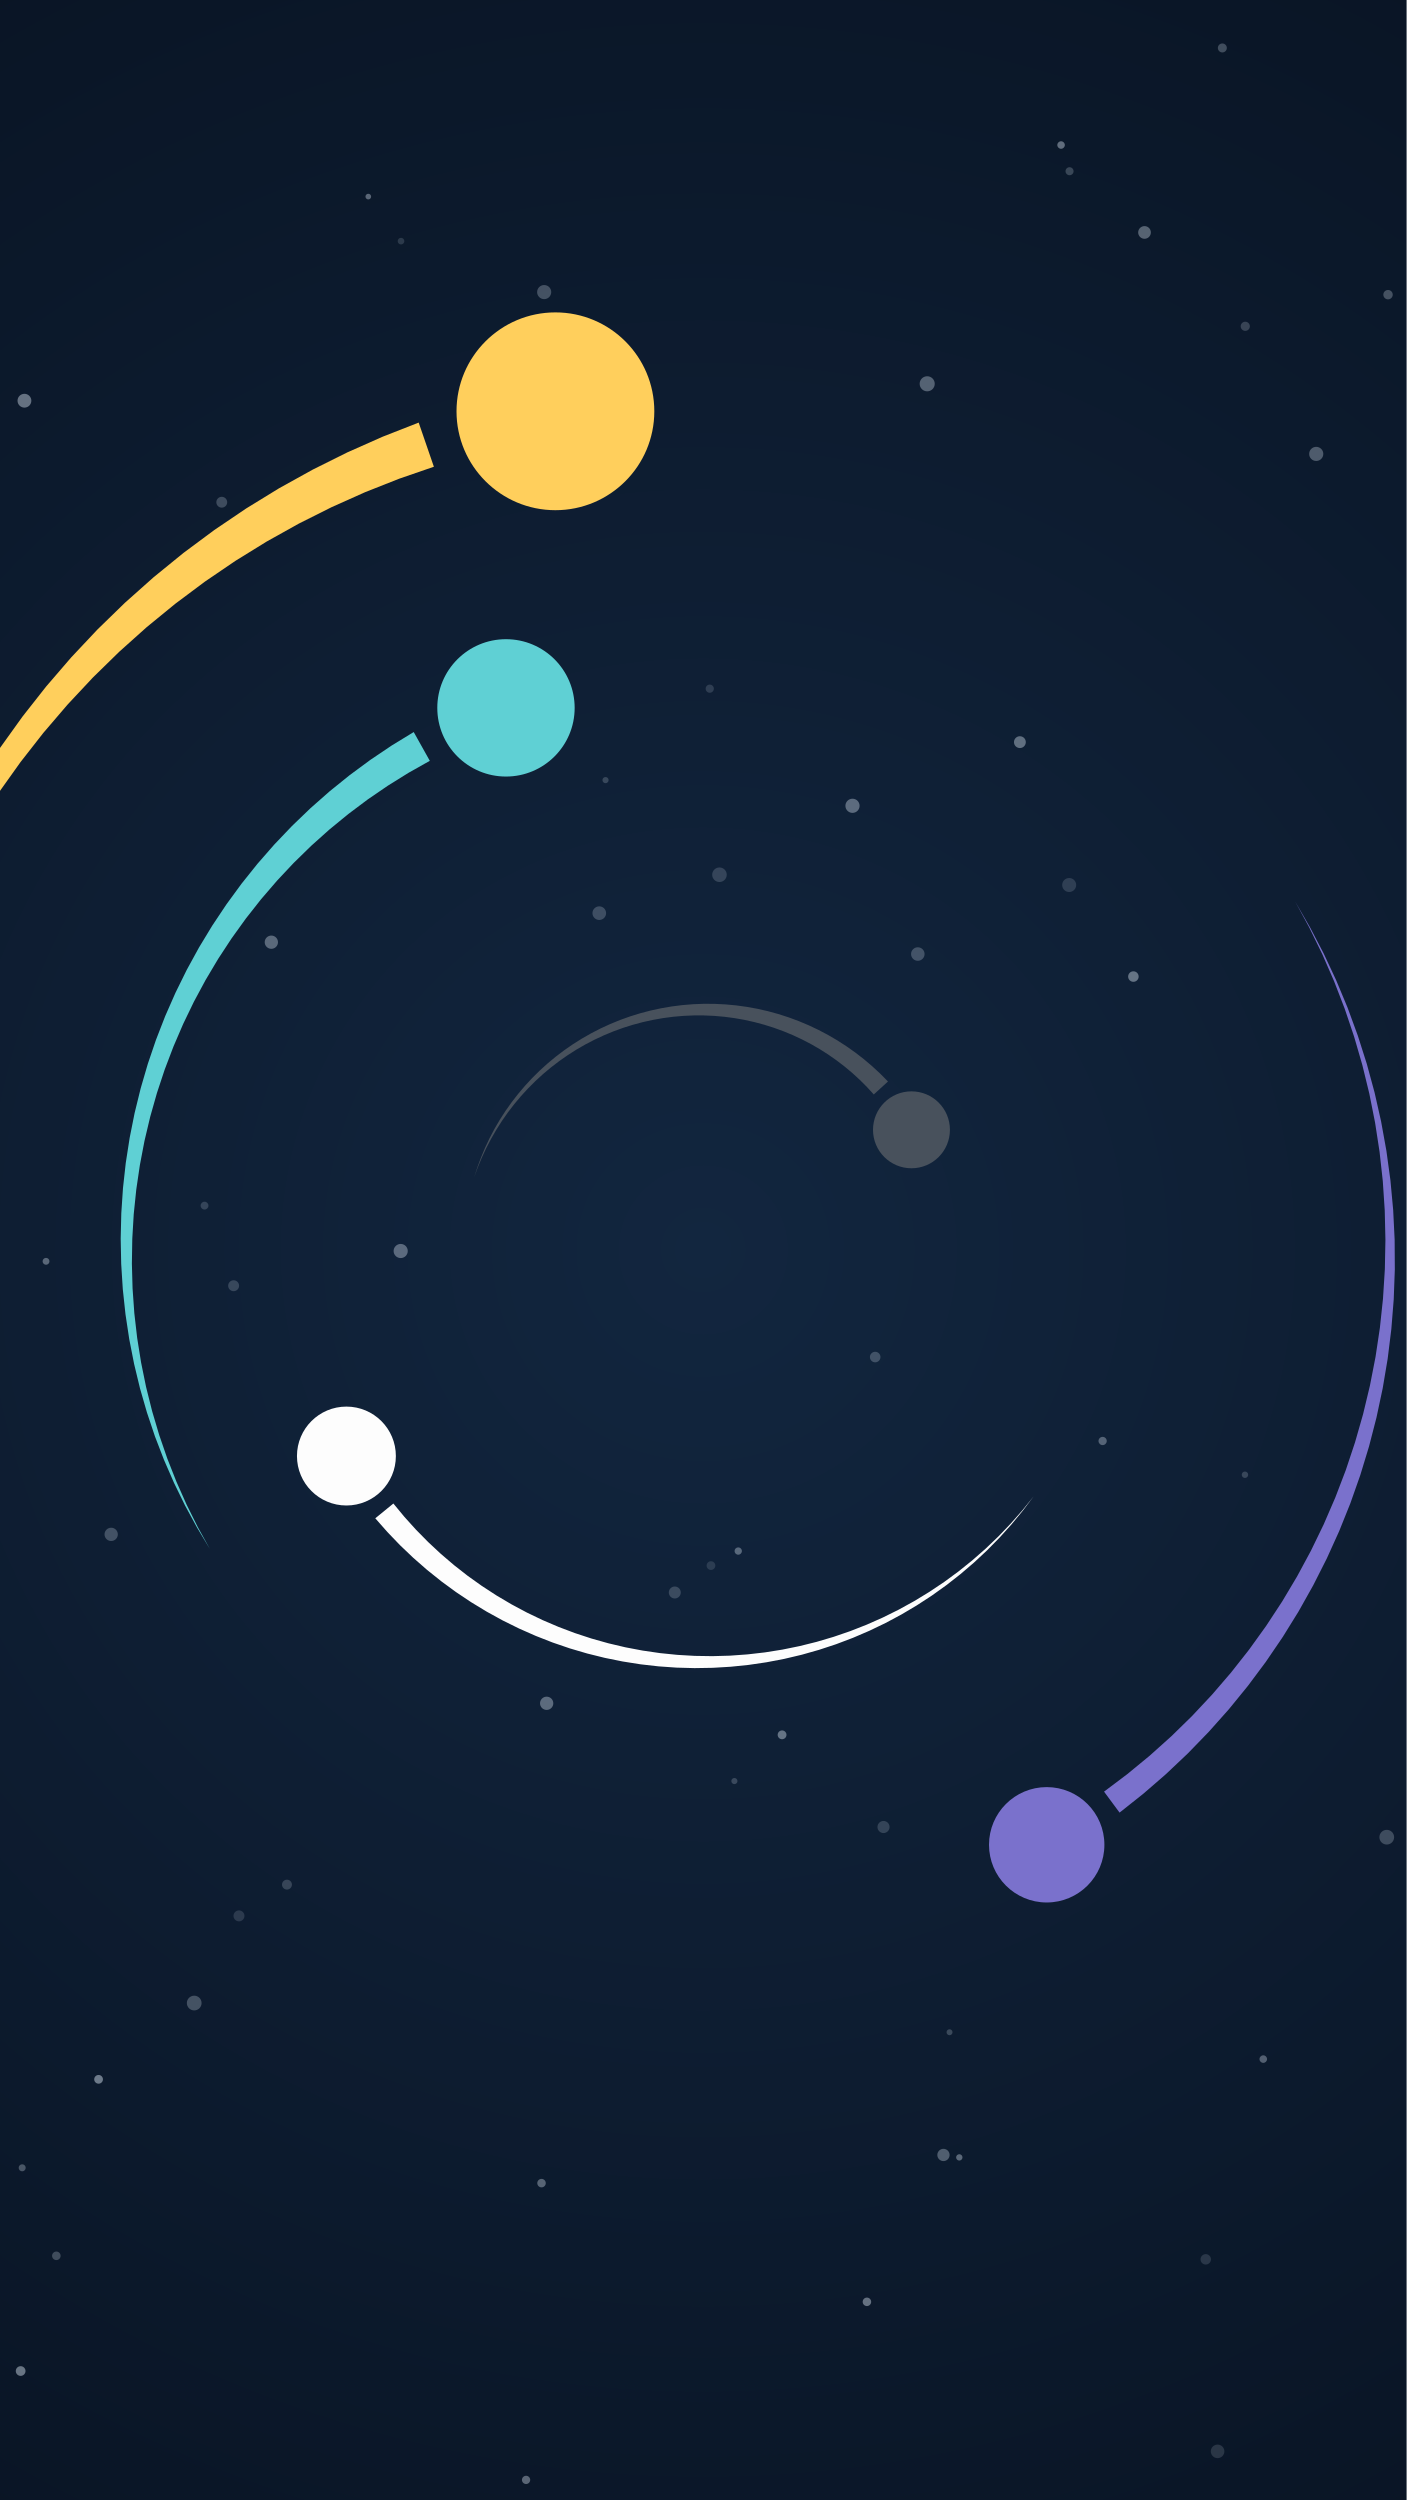
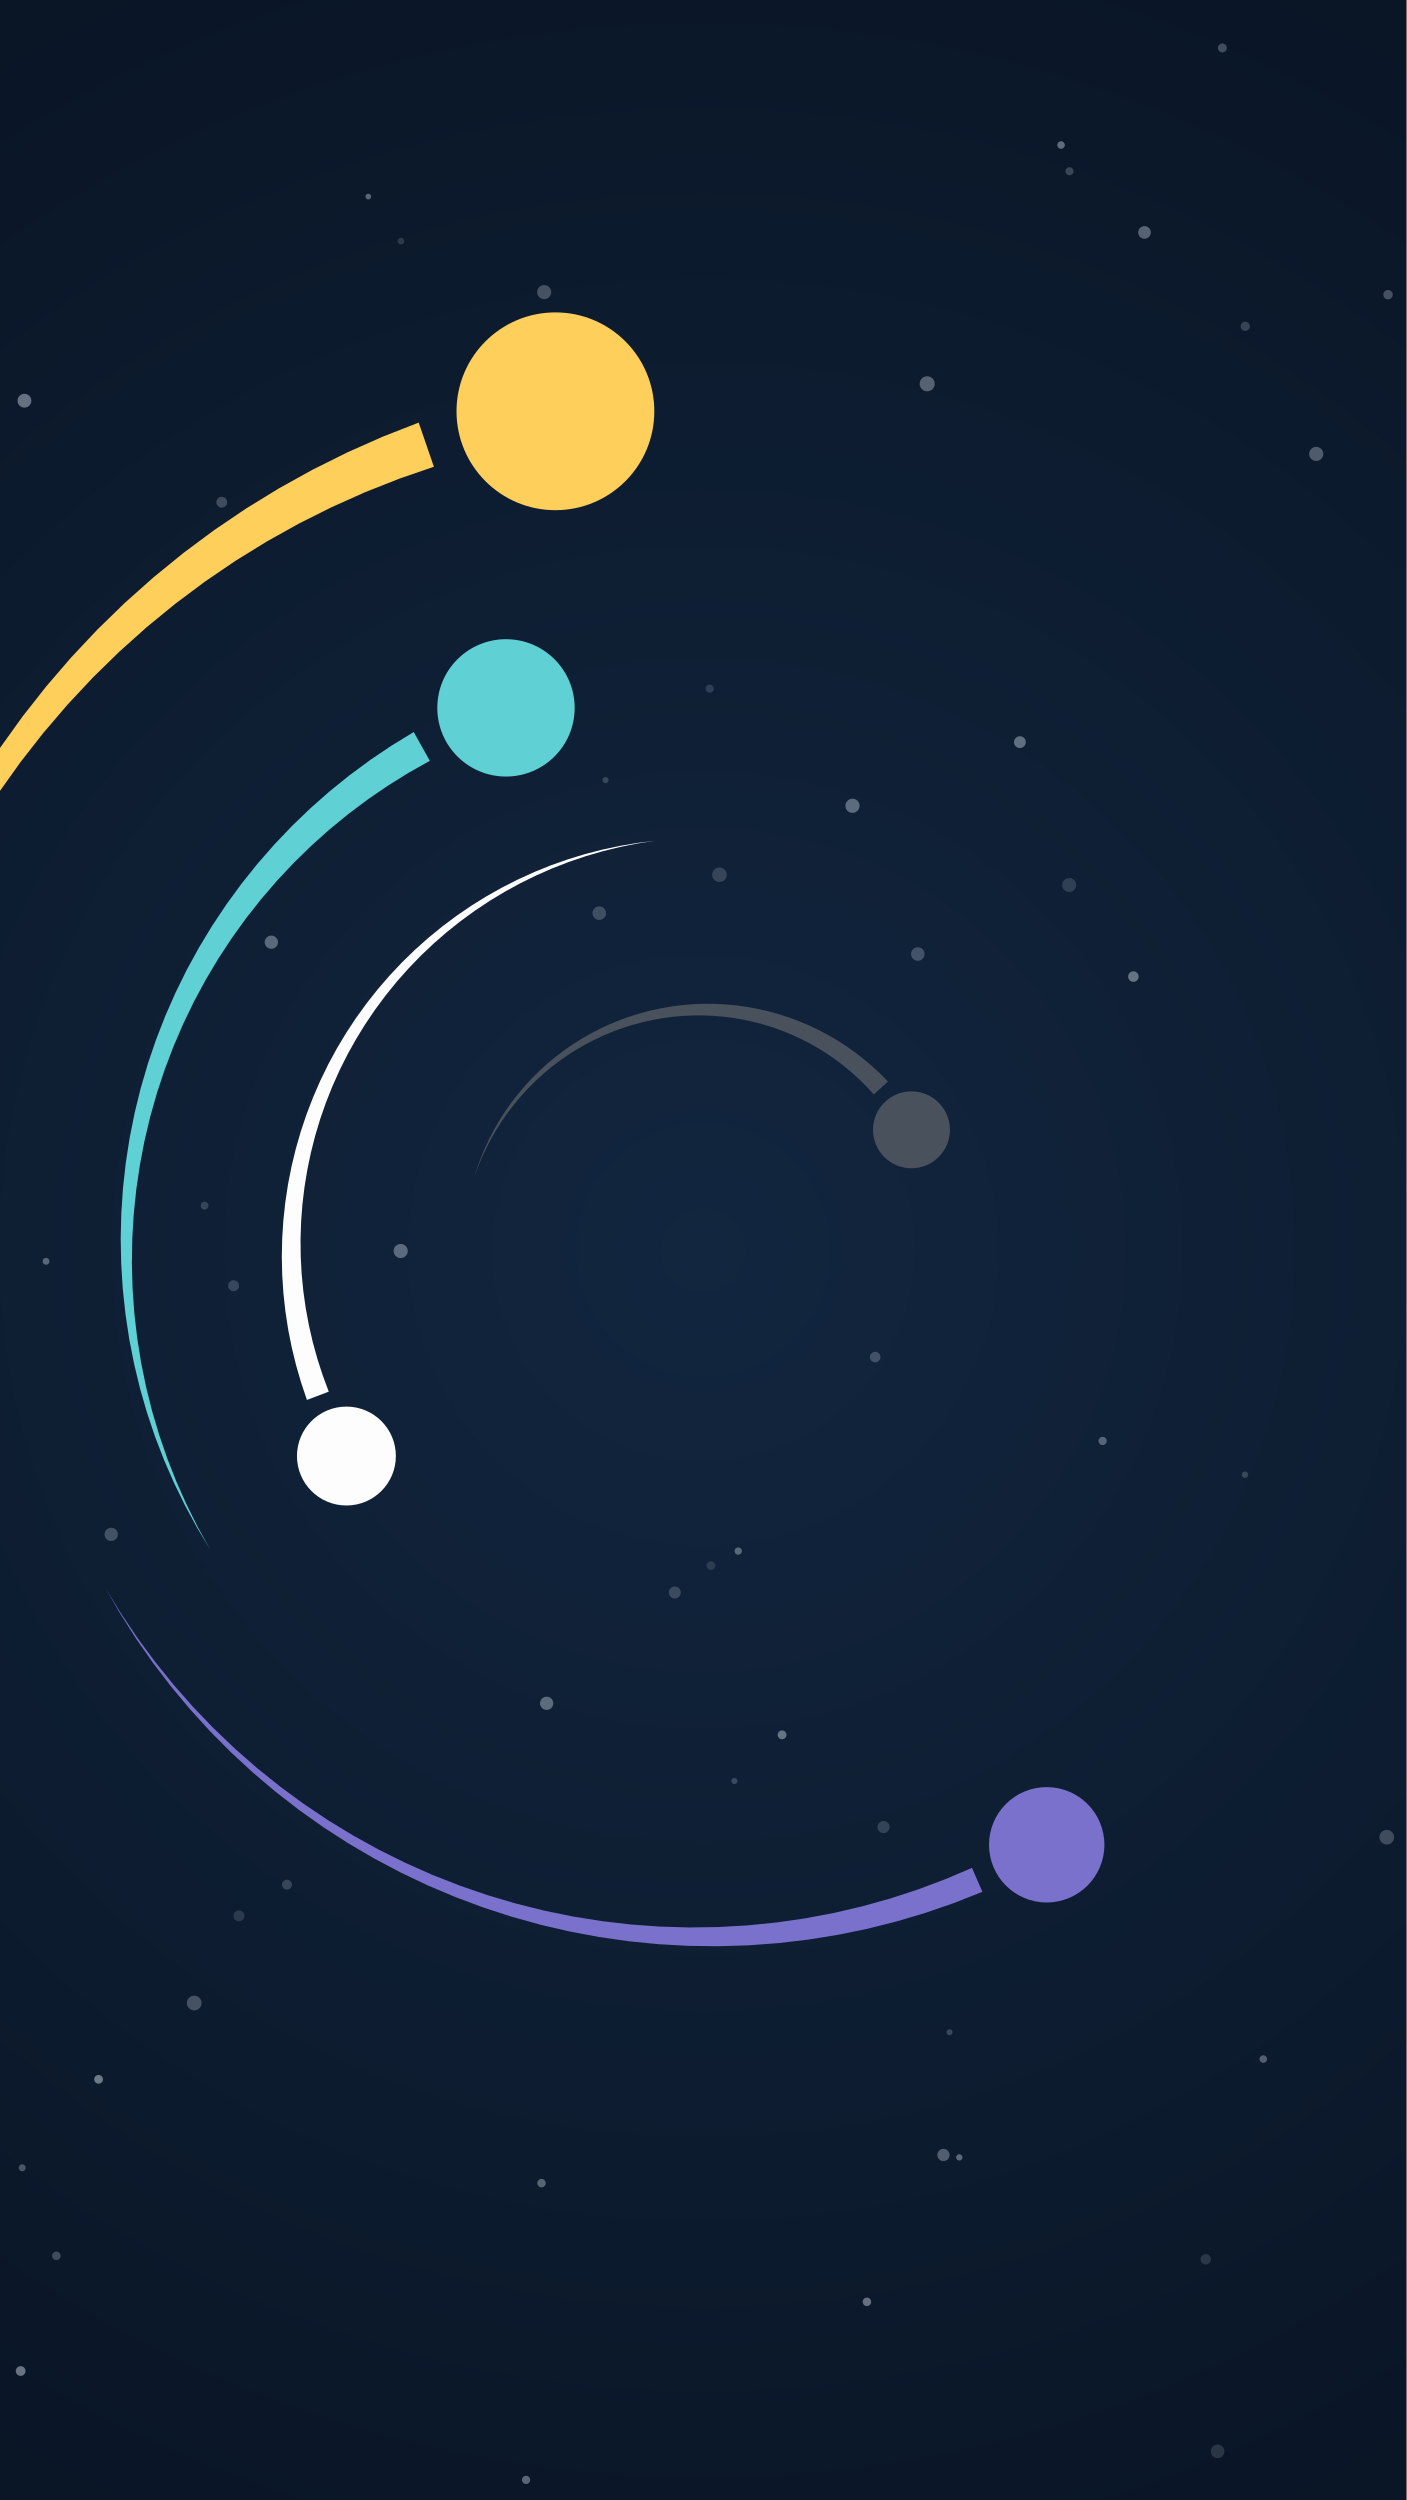
<svg xmlns="http://www.w3.org/2000/svg" width="1024" height="1820" viewBox="0 0 1024 1820">
  <defs>
    <radialGradient id="sky" gradientUnits="userSpaceOnUse" cx="512" cy="910" r="1419.6">
      <stop offset="0%" stop-color="#12263f" />
      <stop offset="52%" stop-color="#0c1a2d" />
      <stop offset="100%" stop-color="#070f1c" />
    </radialGradient>
  </defs>
  <rect width="1024" height="1820" fill="url(#sky)" />
  <g fill="#dbe6f2">
    <circle cx="668.17" cy="694.54" r="4.92" opacity="0.25" />
    <circle cx="397.97" cy="1240" r="4.83" opacity="0.38" />
    <circle cx="80.94" cy="1117.02" r="4.84" opacity="0.26" />
    <circle cx="833.21" cy="169.22" r="4.62" opacity="0.36" />
    <circle cx="15.03" cy="1726.11" r="3.54" opacity="0.45" />
    <circle cx="802.71" cy="1049.04" r="3" opacity="0.34" />
    <circle cx="637.14" cy="987.94" r="3.84" opacity="0.24" />
    <circle cx="208.91" cy="1372.01" r="3.6" opacity="0.2" />
    <circle cx="17.79" cy="291.72" r="5.03" opacity="0.43" />
    <circle cx="268.12" cy="143.12" r="2.06" opacity="0.38" />
    <circle cx="516.7" cy="501.36" r="2.98" opacity="0.16" />
    <circle cx="440.83" cy="567.92" r="2.24" opacity="0.2" />
    <circle cx="620.62" cy="586.62" r="5.16" opacity="0.38" />
    <circle cx="877.78" cy="1644.8" r="3.8" opacity="0.15" />
    <circle cx="291.94" cy="175.55" r="2.41" opacity="0.16" />
    <circle cx="396.16" cy="212.64" r="5.14" opacity="0.27" />
    <circle cx="517.58" cy="1139.75" r="3.17" opacity="0.14" />
    <circle cx="33.51" cy="918.24" r="2.5" opacity="0.37" />
    <circle cx="41.02" cy="1642.23" r="3.11" opacity="0.25" />
    <circle cx="631.12" cy="1675.73" r="3.09" opacity="0.43" />
    <circle cx="1009.56" cy="1337.48" r="5.36" opacity="0.24" />
    <circle cx="675" cy="279.4" r="5.49" opacity="0.35" />
    <circle cx="742.48" cy="540.28" r="4.31" opacity="0.4" />
    <circle cx="491.25" cy="1159.34" r="4.36" opacity="0.21" />
    <circle cx="886.4" cy="1784.6" r="4.94" opacity="0.15" />
    <circle cx="436.27" cy="664.78" r="4.96" opacity="0.23" />
    <circle cx="698.37" cy="1570.58" r="2.31" opacity="0.38" />
    <circle cx="16.15" cy="1578.16" r="2.56" opacity="0.3" />
    <circle cx="148.9" cy="877.69" r="2.85" opacity="0.19" />
    <circle cx="677.38" cy="843.06" r="2.78" opacity="0.28" />
    <circle cx="958.21" cy="330.45" r="5.15" opacity="0.32" />
    <circle cx="569.35" cy="1262.96" r="3.21" opacity="0.42" />
    <circle cx="534.64" cy="1296.61" r="2.23" opacity="0.21" />
    <circle cx="394.23" cy="1589.32" r="3.09" opacity="0.36" />
    <circle cx="691.26" cy="1479.47" r="2.17" opacity="0.22" />
    <circle cx="1010.49" cy="214.52" r="3.42" opacity="0.28" />
    <circle cx="291.7" cy="910.73" r="5.15" opacity="0.37" />
    <circle cx="686.84" cy="1568.81" r="4.47" opacity="0.33" />
    <circle cx="906.56" cy="237.55" r="3.34" opacity="0.21" />
    <circle cx="537.43" cy="1129.16" r="2.67" opacity="0.36" />
    <circle cx="778.63" cy="124.65" r="2.93" opacity="0.22" />
    <circle cx="197.54" cy="685.92" r="4.83" opacity="0.37" />
    <circle cx="71.76" cy="1513.75" r="3.18" opacity="0.47" />
    <circle cx="825.11" cy="710.94" r="3.83" opacity="0.42" />
    <circle cx="906.33" cy="1073.62" r="2.34" opacity="0.2" />
    <circle cx="643.2" cy="1330.06" r="4.4" opacity="0.19" />
    <circle cx="382.98" cy="1805.37" r="3" opacity="0.38" />
    <circle cx="161.44" cy="365.62" r="3.95" opacity="0.24" />
    <circle cx="170.08" cy="936.01" r="3.98" opacity="0.2" />
    <circle cx="141.39" cy="1458.22" r="5.36" opacity="0.27" />
    <circle cx="889.87" cy="34.91" r="3.27" opacity="0.26" />
    <circle cx="173.98" cy="1394.76" r="3.99" opacity="0.15" />
    <circle cx="778.36" cy="644.29" r="5.1" opacity="0.16" />
    <circle cx="919.66" cy="1499.02" r="2.75" opacity="0.34" />
    <circle cx="772.46" cy="105.58" r="2.74" opacity="0.41" />
    <circle cx="523.77" cy="636.81" r="5.3" opacity="0.18" />
  </g>
  <g fill="#48515c">
    <path d="M 345.21 857.02 L 347.55 849.74 L 350.2 842.57 L 353.16 835.51 L 356.43 828.59 L 360 821.81 L 363.87 815.18 L 368.03 808.73 L 372.47 802.45 L 377.18 796.38 L 382.16 790.5 L 387.39 784.85 L 392.87 779.43 L 398.59 774.24 L 404.53 769.31 L 410.68 764.64 L 417.04 760.23 L 423.59 756.11 L 430.32 752.27 L 437.22 748.72 L 444.27 745.48 L 451.46 742.54 L 458.78 739.92 L 466.21 737.62 L 473.74 735.65 L 481.36 734 L 489.05 732.69 L 496.79 731.71 L 504.58 731.07 L 512.39 730.77 L 520.21 730.81 L 528.03 731.2 L 535.84 731.92 L 543.61 732.99 L 551.33 734.39 L 558.99 736.13 L 566.57 738.21 L 574.07 740.62 L 581.45 743.35 L 588.72 746.41 L 595.85 749.78 L 602.83 753.46 L 609.65 757.45 L 616.29 761.74 L 622.75 766.31 L 629.01 771.17 L 635.05 776.3 L 640.87 781.69 L 646.45 787.33 L 636.11 796.77 L 631.15 791.36 L 625.96 786.17 L 620.55 781.2 L 614.92 776.48 L 609.08 772 L 603.04 767.77 L 596.83 763.81 L 590.44 760.12 L 583.89 756.71 L 577.19 753.58 L 570.35 750.75 L 563.4 748.22 L 556.33 745.99 L 549.16 744.07 L 541.92 742.46 L 534.6 741.17 L 527.23 740.2 L 519.81 739.55 L 512.37 739.23 L 504.91 739.23 L 497.46 739.56 L 490.02 740.21 L 482.61 741.19 L 475.24 742.49 L 467.93 744.11 L 460.7 746.05 L 453.54 748.3 L 446.49 750.87 L 439.55 753.75 L 432.74 756.93 L 426.06 760.41 L 419.54 764.17 L 413.19 768.23 L 407.01 772.56 L 401.02 777.15 L 395.23 782.01 L 389.66 787.13 L 384.31 792.48 L 379.19 798.07 L 374.32 803.88 L 369.7 809.9 L 365.35 816.12 L 361.27 822.54 L 357.47 829.13 L 353.95 835.88 L 350.74 842.79 L 347.82 849.84 L 345.21 857.02 Z" />
    <circle cx="663.55" cy="822.5" r="28" />
  </g>
  <g fill="#fdfdfd">
-     <path d="M 752.48 1089.36 L 744.66 1099.71 L 736.4 1109.72 L 727.7 1119.37 L 718.6 1128.64 L 709.09 1137.52 L 699.2 1145.98 L 688.95 1154.01 L 678.35 1161.6 L 667.43 1168.72 L 656.21 1175.37 L 644.69 1181.54 L 632.92 1187.2 L 620.9 1192.36 L 608.67 1196.99 L 596.23 1201.09 L 583.63 1204.66 L 570.87 1207.68 L 557.98 1210.14 L 545 1212.05 L 531.93 1213.39 L 518.81 1214.17 L 505.65 1214.39 L 492.5 1214.03 L 479.36 1213.1 L 466.26 1211.61 L 453.24 1209.55 L 440.3 1206.93 L 427.48 1203.75 L 414.81 1200.02 L 402.29 1195.74 L 389.97 1190.91 L 377.86 1185.56 L 365.98 1179.69 L 354.36 1173.3 L 343.02 1166.41 L 331.99 1159.04 L 321.27 1151.19 L 310.89 1142.87 L 300.88 1134.11 L 291.25 1124.93 L 282.02 1115.32 L 273.21 1105.32 L 286.37 1094.56 L 294.4 1104.27 L 302.85 1113.63 L 311.71 1122.62 L 320.95 1131.23 L 330.56 1139.44 L 340.52 1147.23 L 350.82 1154.58 L 361.43 1161.49 L 372.34 1167.94 L 383.53 1173.92 L 394.97 1179.41 L 406.65 1184.4 L 418.54 1188.89 L 430.62 1192.86 L 442.87 1196.31 L 455.26 1199.23 L 467.78 1201.61 L 480.4 1203.45 L 493.09 1204.74 L 505.84 1205.48 L 518.62 1205.68 L 531.4 1205.32 L 544.16 1204.4 L 556.88 1202.94 L 569.53 1200.92 L 582.1 1198.36 L 594.55 1195.26 L 606.86 1191.62 L 619.01 1187.45 L 630.98 1182.75 L 642.74 1177.54 L 654.27 1171.82 L 665.56 1165.6 L 676.57 1158.89 L 687.29 1151.72 L 697.69 1144.08 L 707.76 1135.99 L 717.48 1127.47 L 726.83 1118.53 L 735.79 1109.18 L 744.35 1099.46 L 752.48 1089.36 Z" />
+     <path d="M 476.9 612.06 L 464.03 613.65 L 451.23 615.81 L 438.53 618.51 L 425.95 621.76 L 413.51 625.56 L 401.24 629.89 L 389.16 634.75 L 377.29 640.14 L 365.66 646.03 L 354.28 652.43 L 343.19 659.31 L 332.4 666.68 L 321.92 674.51 L 311.79 682.79 L 302.02 691.5 L 292.63 700.64 L 283.64 710.18 L 275.06 720.11 L 266.92 730.4 L 259.22 741.04 L 251.98 752.02 L 245.22 763.3 L 238.95 774.88 L 233.18 786.72 L 227.93 798.8 L 223.2 811.12 L 219 823.63 L 215.35 836.32 L 212.24 849.16 L 209.69 862.14 L 207.71 875.22 L 206.29 888.39 L 205.44 901.61 L 205.16 914.87 L 205.45 928.13 L 206.32 941.38 L 207.76 954.58 L 209.77 967.73 L 212.35 980.78 L 215.5 993.71 L 219.2 1006.51 L 223.45 1019.14 L 239.35 1013.12 L 234.96 1001.31 L 231.08 989.31 L 227.72 977.15 L 224.88 964.84 L 222.58 952.41 L 220.82 939.89 L 219.59 927.29 L 218.92 914.65 L 218.79 901.98 L 219.21 889.3 L 220.17 876.65 L 221.69 864.04 L 223.75 851.5 L 226.35 839.05 L 229.48 826.72 L 233.15 814.52 L 237.35 802.49 L 242.07 790.65 L 247.29 779 L 253.02 767.59 L 259.25 756.43 L 265.95 745.54 L 273.12 734.95 L 280.75 724.66 L 288.82 714.71 L 297.32 705.11 L 306.23 695.88 L 315.54 687.04 L 325.23 678.6 L 335.28 670.59 L 345.68 663.01 L 356.4 655.88 L 367.42 649.22 L 378.73 643.03 L 390.31 637.34 L 402.13 632.15 L 414.17 627.47 L 426.41 623.31 L 438.83 619.69 L 451.4 616.6 L 464.1 614.05 L 476.9 612.06 Z" />
    <circle cx="252.19" cy="1060" r="36" />
  </g>
  <g fill="#5fd0d4">
    <path d="M 152.78 1127.62 L 143.39 1111.99 L 134.68 1095.95 L 126.68 1079.54 L 119.38 1062.78 L 112.81 1045.71 L 106.99 1028.35 L 101.92 1010.75 L 97.62 992.92 L 94.09 974.92 L 91.35 956.76 L 89.39 938.49 L 88.23 920.14 L 87.86 901.74 L 88.3 883.32 L 89.53 864.93 L 91.56 846.6 L 94.39 828.36 L 98.01 810.24 L 102.42 792.28 L 107.6 774.52 L 113.56 756.99 L 120.27 739.72 L 127.74 722.74 L 135.94 706.09 L 144.86 689.8 L 154.49 673.9 L 164.81 658.43 L 175.79 643.4 L 187.43 628.85 L 199.7 614.81 L 212.57 601.31 L 226.03 588.37 L 240.05 576.01 L 254.6 564.27 L 269.66 553.16 L 285.2 542.7 L 301.19 532.93 L 312.9 553.88 L 297.47 562.57 L 282.42 571.94 L 267.77 581.96 L 253.57 592.61 L 239.82 603.88 L 226.57 615.74 L 213.84 628.18 L 201.65 641.17 L 190.03 654.68 L 178.99 668.7 L 168.56 683.2 L 158.77 698.14 L 149.63 713.51 L 141.15 729.28 L 133.36 745.41 L 126.28 761.87 L 119.9 778.64 L 114.26 795.69 L 109.36 812.97 L 105.21 830.47 L 101.83 848.15 L 99.21 865.96 L 97.36 883.89 L 96.3 901.9 L 96.01 919.95 L 96.51 938.01 L 97.79 956.05 L 99.86 974.02 L 102.71 991.91 L 106.33 1009.66 L 110.73 1027.26 L 115.89 1044.66 L 121.8 1061.84 L 128.46 1078.75 L 135.85 1095.38 L 143.96 1111.68 L 152.78 1127.62 Z" />
    <circle cx="368.35" cy="515.33" r="50" />
  </g>
  <g fill="#7a71cc">
-     <path d="M 942.83 656.25 L 953.61 674.93 L 963.59 694.06 L 972.73 713.62 L 981.03 733.56 L 988.46 753.86 L 995.02 774.47 L 1000.69 795.35 L 1005.45 816.47 L 1009.3 837.79 L 1012.23 859.26 L 1014.23 880.86 L 1015.3 902.53 L 1015.43 924.24 L 1014.63 945.95 L 1012.89 967.61 L 1010.22 989.2 L 1006.61 1010.65 L 1002.08 1031.95 L 996.64 1053.04 L 990.29 1073.89 L 983.04 1094.46 L 974.91 1114.7 L 965.9 1134.59 L 956.04 1154.08 L 945.35 1173.14 L 933.83 1191.73 L 921.52 1209.82 L 908.44 1227.37 L 894.6 1244.35 L 880.03 1260.72 L 864.77 1276.46 L 848.83 1291.54 L 832.24 1305.92 L 815.04 1319.58 L 803.74 1304.31 L 820.64 1291.58 L 836.99 1278.13 L 852.75 1263.98 L 867.9 1249.16 L 882.39 1233.68 L 896.22 1217.59 L 909.35 1200.91 L 921.75 1183.66 L 933.41 1165.89 L 944.29 1147.62 L 954.38 1128.89 L 963.66 1109.73 L 972.11 1090.18 L 979.72 1070.27 L 986.46 1050.03 L 992.32 1029.52 L 997.3 1008.76 L 1001.39 987.79 L 1004.56 966.66 L 1006.82 945.39 L 1008.17 924.04 L 1008.59 902.63 L 1008.09 881.21 L 1006.67 859.83 L 1004.32 838.51 L 1001.06 817.3 L 996.88 796.24 L 991.79 775.37 L 985.81 754.73 L 978.94 734.35 L 971.19 714.28 L 962.58 694.54 L 953.12 675.19 L 942.83 656.25 Z" />
+     <path d="M 76.83 1156.23 L 87.62 1174.91 L 99.2 1193.12 L 111.56 1210.81 L 124.69 1227.97 L 138.55 1244.56 L 153.11 1260.54 L 168.37 1275.89 L 184.28 1290.58 L 200.81 1304.57 L 217.95 1317.84 L 235.65 1330.37 L 253.88 1342.13 L 272.62 1353.1 L 291.82 1363.26 L 311.45 1372.59 L 331.48 1381.06 L 351.86 1388.67 L 372.57 1395.4 L 393.56 1401.23 L 414.79 1406.15 L 436.22 1410.16 L 457.82 1413.24 L 479.55 1415.39 L 501.36 1416.59 L 523.21 1416.86 L 545.07 1416.19 L 566.89 1414.57 L 588.63 1412.01 L 610.25 1408.51 L 631.72 1404.09 L 652.98 1398.73 L 674.01 1392.47 L 694.75 1385.3 L 715.18 1377.23 L 707.61 1359.81 L 688.14 1368.08 L 668.31 1375.52 L 648.18 1382.09 L 627.77 1387.79 L 607.12 1392.61 L 586.27 1396.54 L 565.26 1399.57 L 544.12 1401.69 L 522.9 1402.89 L 501.64 1403.19 L 480.37 1402.56 L 459.14 1401.02 L 437.98 1398.56 L 416.94 1395.19 L 396.05 1390.91 L 375.35 1385.73 L 354.88 1379.66 L 334.68 1372.72 L 314.78 1364.9 L 295.24 1356.23 L 276.07 1346.71 L 257.32 1336.38 L 239.02 1325.24 L 221.22 1313.31 L 203.93 1300.62 L 187.19 1287.19 L 171.04 1273.04 L 155.51 1258.2 L 140.63 1242.7 L 126.41 1226.55 L 112.9 1209.81 L 100.12 1192.48 L 88.09 1174.61 L 76.83 1156.23 Z" />
    <circle cx="762" cy="1343.01" r="42" />
  </g>
  <g fill="#ffcf5c">
    <path d="M -105.66 963.85 L -108 936.52 L -109.13 909.09 L -109.05 881.61 L -107.75 854.13 L -105.24 826.72 L -101.51 799.42 L -96.58 772.28 L -90.44 745.37 L -83.12 718.73 L -74.61 692.41 L -64.94 666.48 L -54.13 640.97 L -42.18 615.94 L -29.13 591.45 L -15 567.53 L 0.19 544.24 L 16.41 521.63 L 33.63 499.74 L 51.82 478.61 L 70.94 458.28 L 90.96 438.81 L 111.84 420.22 L 133.54 402.55 L 156.02 385.85 L 179.24 370.15 L 203.15 355.47 L 227.71 341.86 L 252.87 329.33 L 278.58 317.92 L 304.8 307.64 L 315.86 339.79 L 290.64 348.49 L 265.8 358.31 L 241.41 369.22 L 217.49 381.22 L 194.11 394.27 L 171.31 408.35 L 149.13 423.45 L 127.62 439.53 L 106.82 456.55 L 86.78 474.5 L 67.53 493.33 L 49.12 513.02 L 31.58 533.51 L 14.94 554.79 L -0.75 576.8 L -15.46 599.5 L -29.17 622.85 L -41.84 646.81 L -53.46 671.32 L -63.99 696.35 L -73.41 721.85 L -81.7 747.76 L -88.84 774.03 L -94.82 800.62 L -99.62 827.48 L -103.24 854.54 L -105.65 881.76 L -106.87 909.09 L -106.87 936.47 L -105.66 963.85 Z" />
    <circle cx="404.34" cy="299.42" r="72" />
  </g>
</svg>
